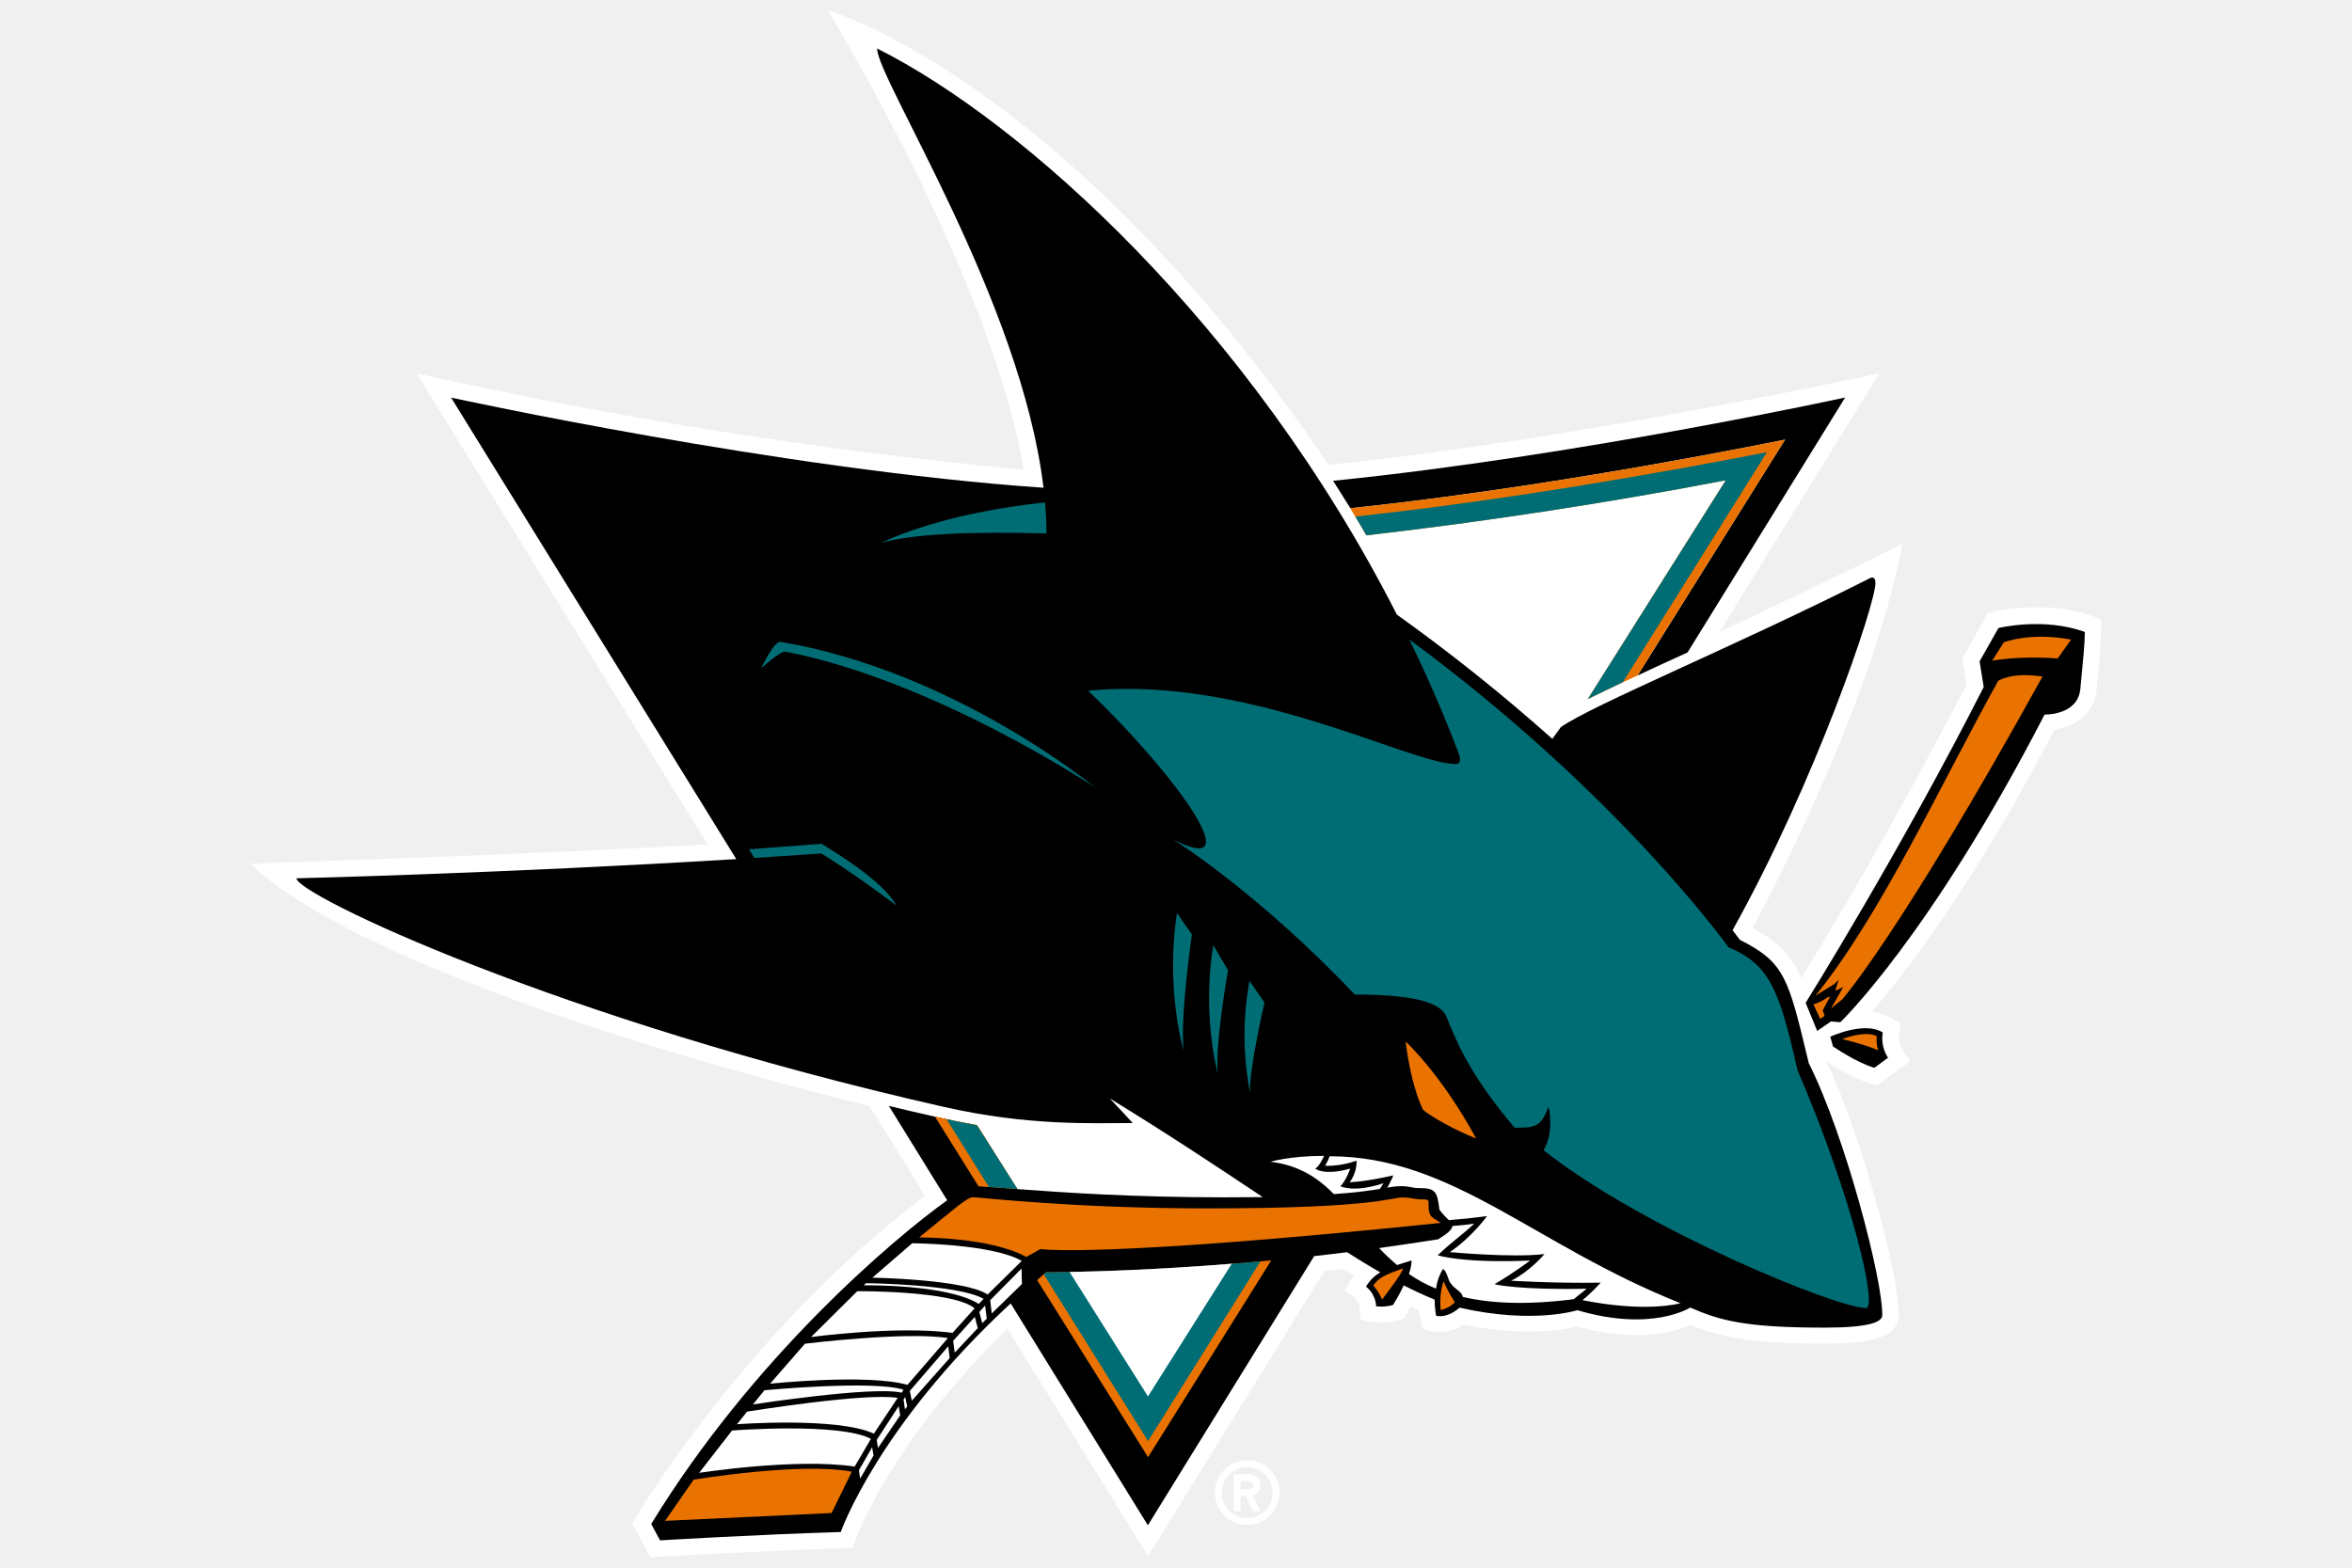
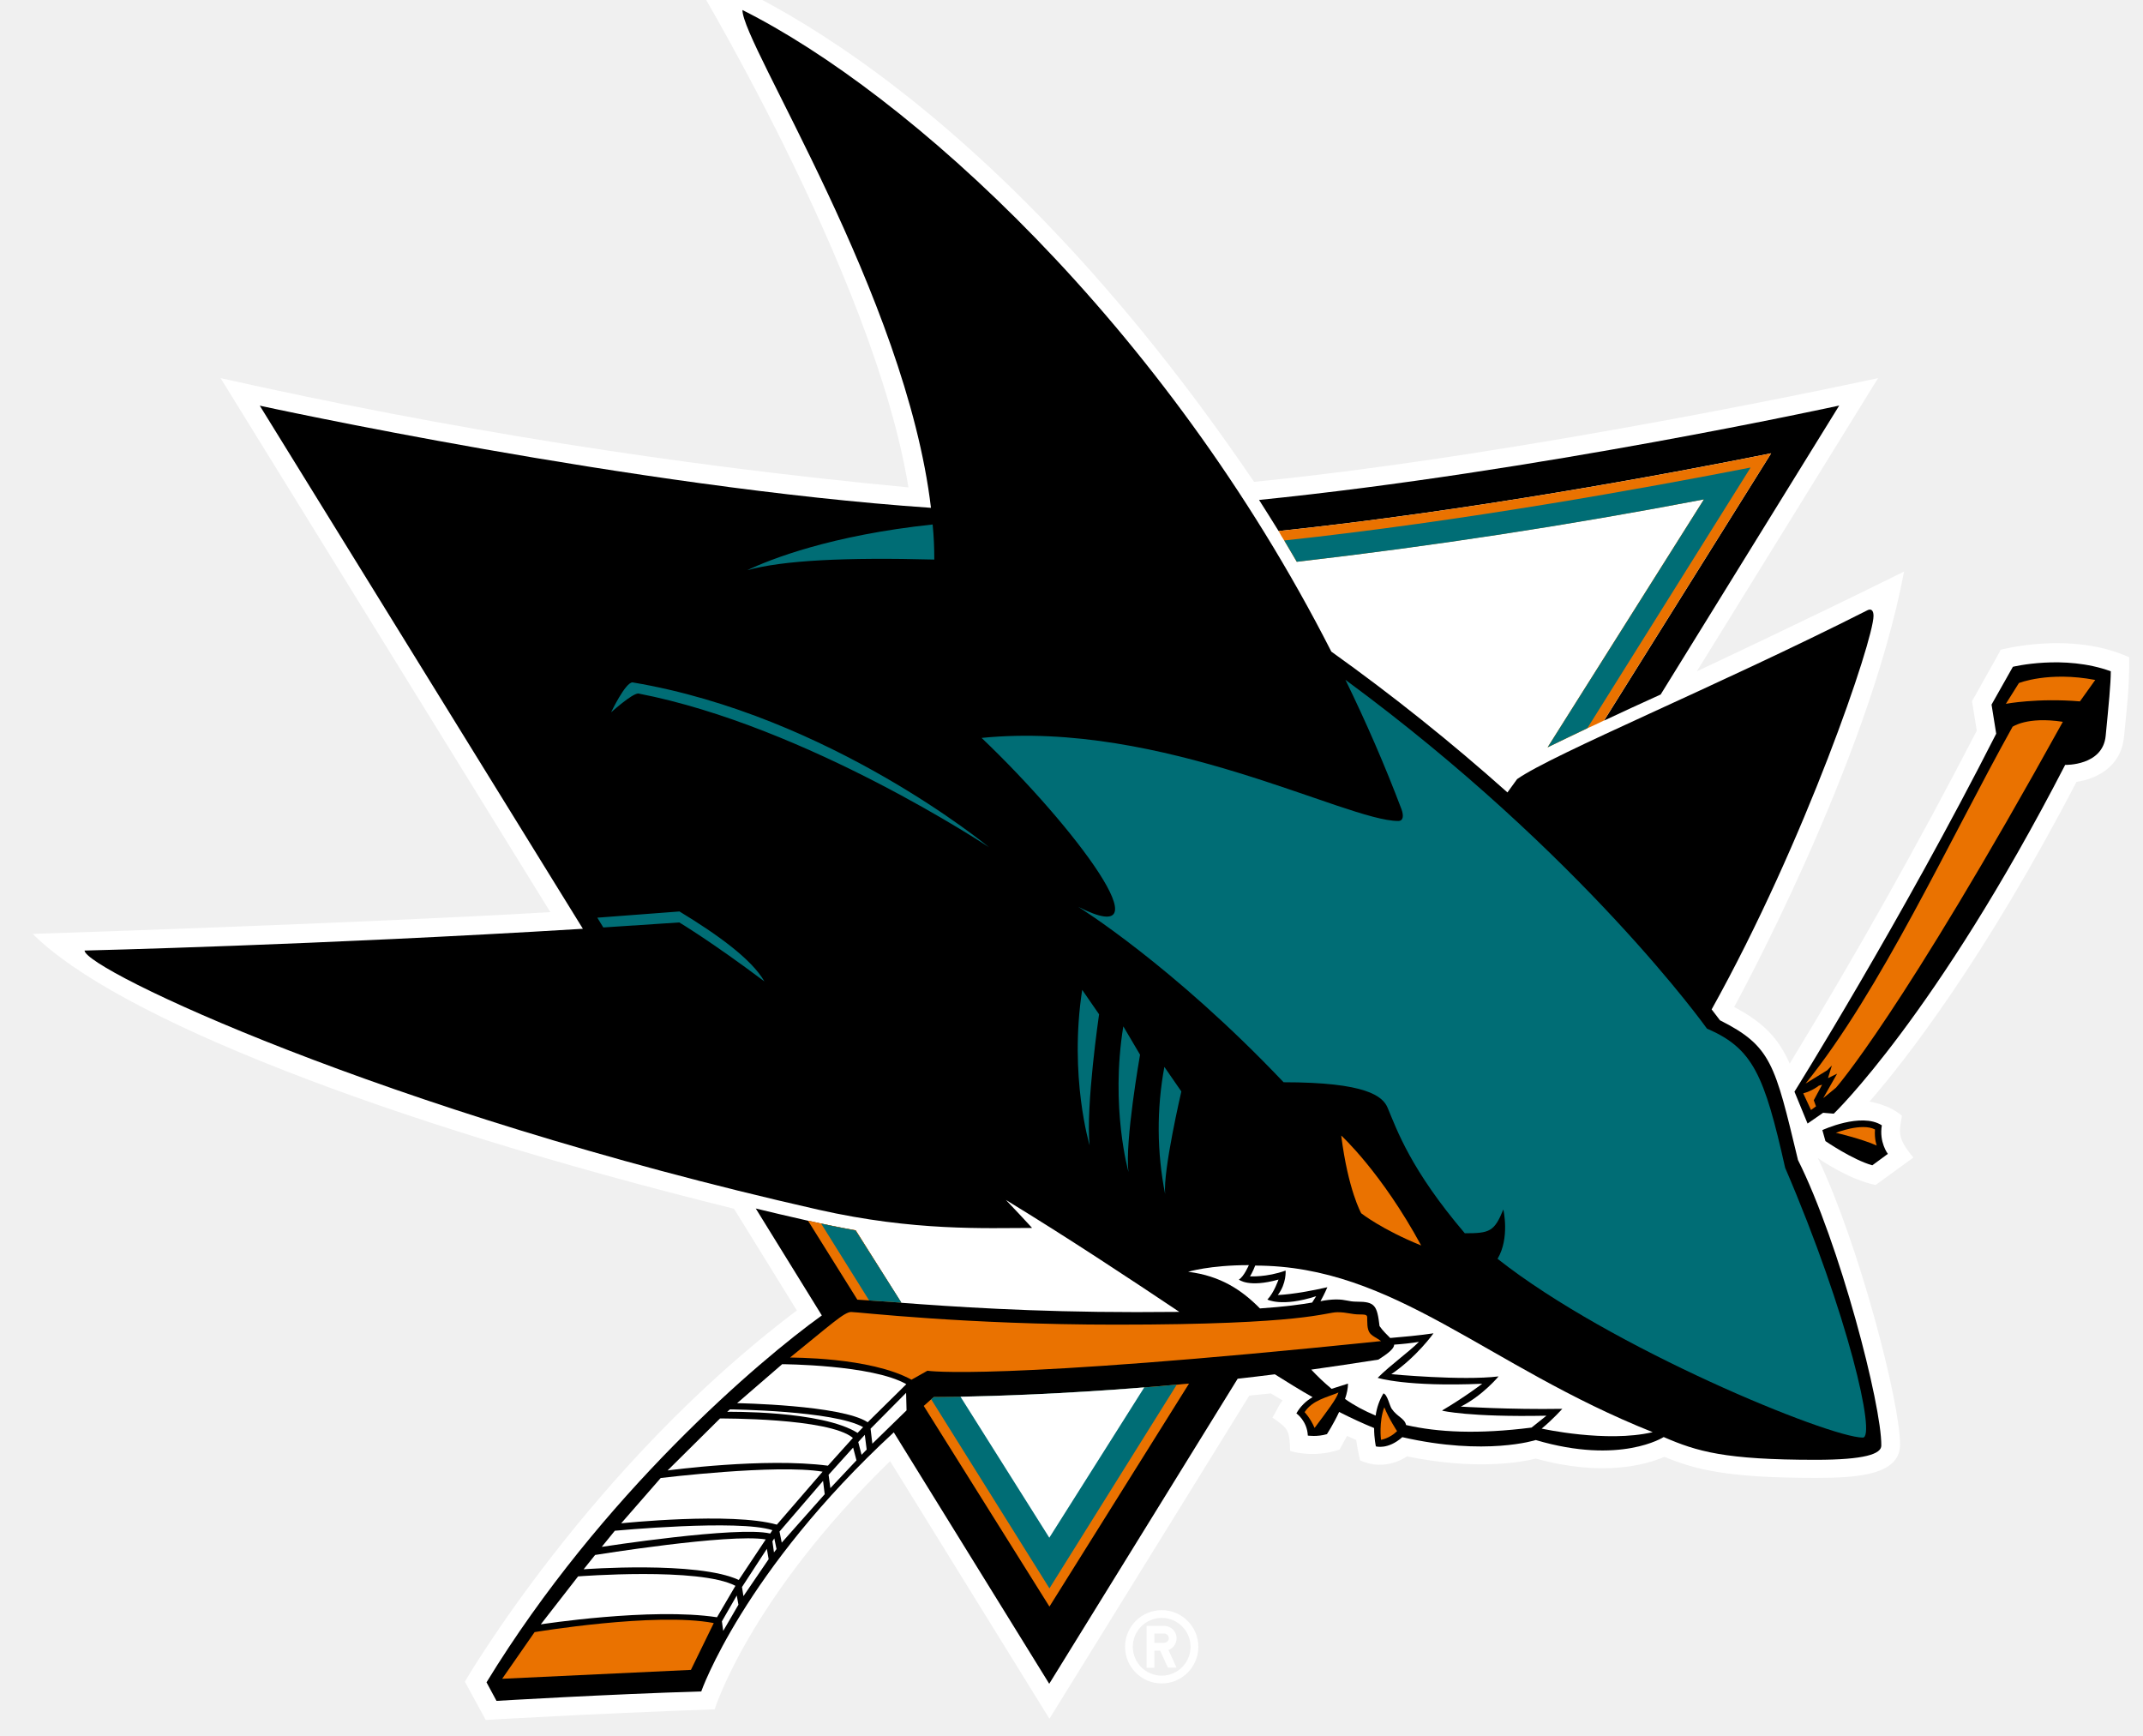
- <svg xmlns="http://www.w3.org/2000/svg" viewBox="0 0 24 16">
-   <path fill="#FFF" d="M20.28 6.263l-.256.457.043.265a48.912 48.912 0 0 1-1.685 2.997c-.103-.233-.238-.37-.5-.51 0 0 1.203-2.186 1.53-3.92-.912.452-1.866.898-1.866.898l1.632-2.64s-3.138.686-5.62.934C10.88.8 8.447.104 8.447.104s1.686 2.76 1.998 4.69A49.7 49.7 0 0 1 4.25 3.81l2.97 4.808c-1.737.102-4.662.196-4.662.196.745.746 3.144 1.69 6.316 2.475l.566.916c-1.865 1.406-2.99 3.343-2.99 3.343l.188.345s.926-.056 2.062-.096c0 0 .31-1 1.58-2.235l1.435 2.32 1.8-2.91.194-.02.107.064c-.03.028-.05.086-.093.154.15.102.153.118.16.3 0 0 .2.07.445-.012l.067-.123.083.037c.012.087.035.183.035.183.23.107.422-.036.422-.036.61.126 1.024.055 1.16.02.605.167.997.055 1.158-.016.278.115.565.19 1.363.19.368 0 .76-.024.76-.3 0-.384-.368-1.798-.74-2.58 0 0 .273.193.52.242l.34-.247c-.154-.183-.125-.235-.103-.377-.122-.103-.292-.127-.292-.127.333-.385 1.03-1.278 1.864-2.878.176-.027.4-.13.428-.406.03-.3.047-.43.047-.716-.527-.24-1.162-.067-1.162-.067z" />
-   <path d="M18.215 4.487L16.71 6.894c.163-.077.337-.156.51-.235l1.608-2.602s-2.734.598-5.225.85c.06.093.117.186.176.28 1.708-.18 3.49-.51 4.435-.7z" />
-   <path d="M18.456 10.847c-.208-.865-.24-1.022-.702-1.255l-.075-.098c.846-1.517 1.458-3.327 1.458-3.543 0-.052-.023-.067-.056-.05-1.347.682-2.826 1.29-3.154 1.52l-.087.12a18.706 18.706 0 0 0-1.586-1.268C12.748 3.316 10.438 1.24 8.95.495c0 .31 1.472 2.577 1.698 4.483-2.665-.182-6.045-.92-6.045-.92l2.91 4.71c-2.39.146-4.488.196-4.488.196 0 .166 2.67 1.442 6.61 2.334.863.195 1.504.164 1.924.164a19.82 19.82 0 0 0-.236-.252c.57.348 1.093.695 1.562 1.008l-.388.002c-.948 0-1.664-.05-2.117-.084l-.41-.652a9.842 9.842 0 0 1-.43-.087c-.18-.04-.353-.082-.47-.11l.595.963c-.558.4-1.986 1.613-3.02 3.304l.09.167s1-.06 1.844-.085c0 0 .378-1.08 1.734-2.333l1.4 2.264 1.697-2.747c.11-.013.222-.025.335-.04.117.074.23.144.34.206a.386.386 0 0 0-.146.146s.097.067.103.2c0 0 .084.013.172-.013 0 0 .06-.092.11-.2.112.057.217.105.315.145 0 .095.016.165.016.165s.107.033.238-.083c.752.172 1.202.026 1.202.026.764.226 1.152-.027 1.152-.027.3.13.55.205 1.368.205.445 0 .592-.053.592-.128.004-.36-.374-1.822-.752-2.575z" />
-   <path d="M18.676 10.58l.028.1s.244.168.422.218l.14-.103s-.08-.104-.054-.257c-.186-.12-.536.043-.536.043zM20.392 6.41l-.192.34.042.262c-.86 1.692-1.817 3.223-1.817 3.223l.118.287.14-.097.096.008s.916-.877 2.084-3.14c0 0 .34.01.365-.263.027-.277.046-.47.046-.58-.422-.154-.884-.04-.884-.04z" />
-   <g fill="#FFF">
-     <path d="M14.116 12.077c-.307.1-.438.03-.438.03.06-.062.1-.18.1-.18-.272.076-.357 0-.357 0 .045-.025.09-.13.09-.13-.354 0-.547.06-.547.06.293.036.484.165.647.33.23-.016.37-.036.47-.053l.036-.057zM15.253 13.105c.208-.123.36-.24.36-.24-.685.03-.942-.053-.942-.053.123-.122.275-.228.372-.324-.073.012-.15.02-.223.025-.002.033-.04.07-.143.135-.205.032-.406.062-.604.09.056.06.116.117.183.173l.148-.047c0 .04-.01.09-.027.138.08.057.173.107.276.15a.523.523 0 0 1 .07-.2c.036.01.055.11.074.138.05.074.117.086.13.147.287.066.65.084 1.13.023l.134-.107c-.7.014-.937-.045-.937-.045z" />
-     <path d="M13.52 11.898s.15.01.322-.052c0 0 .01.115-.07.22 0 0 .147-.002.446-.07 0 0-.025.06-.062.126a.74.74 0 0 1 .138-.016c.097 0 .108.02.192.02.16 0 .18.034.202.22.033.047.07.08.096.107.118-.01.254-.022.39-.042 0 0-.15.212-.38.368 0 0 .636.06.966.02 0 0-.142.172-.34.272 0 0 .44.028.914.02 0 0-.093.103-.186.178 0 0 .584.13 1 .032-1.5-.597-2.326-1.5-3.58-1.5-.02.054-.047.098-.047.098zM7.47 14.6l-.336.432s.992-.154 1.587-.064l.166-.283c-.325-.17-1.416-.085-1.416-.085z" />
-     <path d="M7.624 14.406l-.104.13s1.025-.077 1.397.096l.243-.365c-.33-.055-1.536.14-1.536.14zM7.8 14.19l-.117.144s1.227-.19 1.517-.12l.02-.03c-.303-.1-1.42.005-1.42.005zM8.214 13.714l-.356.408s.993-.104 1.402.012l.412-.477c-.418-.07-1.458.057-1.458.057zM8.748 13.178l-.472.468s.87-.118 1.444-.043l.225-.25c-.215-.182-1.197-.175-1.197-.175z" />
-     <path d="M8.838 13.096l-.025.022s.85-.014 1.174.19l.05-.052c-.264-.15-1.2-.16-1.2-.16z" />
-     <path d="M9.307 12.69l-.405.35s.944.016 1.176.172l.348-.343c-.306-.176-1.12-.18-1.12-.18zM8.765 15.005l.012.086.137-.236-.015-.083zM8.946 14.696l.013.082.227-.333-.016-.093zM9.22 14.284l.014.1.023-.03-.02-.096zM9.284 14.196l.02.1.387-.436-.015-.12zM9.726 13.685l.016.12.235-.25-.03-.115zM9.993 13.39l.03.115.046-.047-.017-.133zM10.104 13.27l.016.135.308-.3-.004-.158zM13.056 15.234a.33.33 0 1 0-.33.33.33.33 0 0 0 .33-.33zm-.59 0a.26.26 0 1 1 .52 0 .26.26 0 0 1-.52 0z" />
-     <path d="M12.86 15.423l-.073-.16a.112.112 0 0 0-.037-.217h-.16v.377h.07v-.154h.052l.07.153h.08zm-.11-.224h-.09v-.084h.09c.022 0 .04.02.04.042s-.018.04-.04.04z" />
+ <svg xmlns="http://www.w3.org/2000/svg" version="1.1" id="Layer_1" x="0px" y="0px" width="435.031px" height="352.309px" viewBox="0 0 435.031 352.309" enable-background="new 0 0 435.031 352.309" xml:space="preserve">
+   <path fill="#FFFFFF" d="M406.089,132.043l-5.77,10.301l0.969,5.974c-11.864,22.956-24.531,45.506-37.98,67.571  c-2.321-5.251-5.364-8.339-11.269-11.494c0,0,27.114-49.294,34.485-88.377c-20.557,10.188-42.059,20.241-42.059,20.241  l36.785-59.505c0,0-70.73,15.462-126.674,21.052C194.217,8.908,139.377-6.779,139.377-6.779s38.002,62.209,45.035,105.71  C137.447,94.487,90.81,87.078,44.779,76.753l66.942,108.394c-39.151,2.297-105.079,4.415-105.079,4.415  c16.792,16.816,70.865,38.093,142.36,55.787l12.758,20.646c-42.037,31.691-67.394,75.35-67.394,75.35l4.237,7.777  c0,0,20.872-1.262,46.477-2.164c0,0,6.987-22.54,35.613-50.376l32.344,52.291l40.572-65.59l4.372-0.45l2.411,1.443  c-0.676,0.629-1.126,1.937-2.096,3.47c3.382,2.299,3.448,2.659,3.606,6.762c0,0,4.508,1.576,10.03-0.271l1.51-2.771l1.872,0.834  c0.271,1.959,0.788,4.125,0.788,4.125c5.184,2.41,9.513-0.812,9.513-0.812c13.748,2.841,23.079,1.24,26.146,0.452  c13.636,3.762,22.472,1.24,26.101-0.36c6.267,2.59,12.735,4.281,30.723,4.281c8.293,0,17.129-0.541,17.129-6.762  c0-8.654-8.295-40.527-16.68-58.153c0,0,6.154,4.352,11.722,5.456l7.663-5.567c-3.471-4.127-2.817-5.297-2.322-8.496  c-2.75-2.323-6.582-2.864-6.582-2.864c7.507-8.679,23.217-28.805,42.015-64.89c3.967-0.609,9.018-2.931,9.646-9.152  c0.678-6.762,1.06-9.692,1.06-16.138c-11.879-5.41-26.191-1.511-26.191-1.511L406.089,132.043z" />
+   <path d="M359.545,92.012l-33.923,54.253c3.675-1.736,7.596-3.516,11.496-5.296l36.244-58.649c0,0-61.624,13.479-117.771,19.159  c1.353,2.096,2.638,4.192,3.966,6.311c38.497-4.057,78.664-11.495,99.965-15.777H359.545z" />
+   <path d="M364.976,235.385c-4.688-19.497-5.41-23.034-15.822-28.288l-1.69-2.209c19.068-34.213,32.862-75.01,32.862-79.878  c0-1.172-0.519-1.51-1.262-1.126c-30.36,15.372-63.695,29.076-71.09,34.26l-1.961,2.705c-11.391-10.167-23.324-19.708-35.749-28.581  C236.321,65.618,184.253,18.826,150.715,2.034c0,6.987,33.178,58.085,38.272,101.045C128.919,98.977,52.735,82.343,52.735,82.343  l65.591,106.182c-53.87,3.292-101.159,4.419-101.159,4.419c0,3.742,60.181,32.502,148.988,52.606  c19.452,4.396,33.9,3.698,43.366,3.698c-1.756-1.909-3.529-3.802-5.319-5.68c12.848,7.843,24.636,15.664,35.207,22.719l-8.744,0.046  c-21.368,0-37.506-1.129-47.717-1.894l-9.241-14.696c-3.245-0.581-6.476-1.236-9.692-1.96c-4.057-0.902-7.956-1.85-10.594-2.48  l13.412,21.707c-12.577,9.015-44.764,36.354-68.07,74.47l2.029,3.767c0,0,22.54-1.354,41.563-1.917c0,0,8.52-24.345,39.084-52.587  l31.555,51.032l38.251-61.918c2.478-0.293,5.003-0.563,7.55-0.901c2.638,1.668,5.184,3.246,7.664,4.642  c-1.376,0.778-2.514,1.917-3.291,3.292c0,0,2.187,1.509,2.321,4.507c0,0,1.895,0.295,3.877-0.293c0,0,1.353-2.072,2.479-4.506  c2.523,1.283,4.891,2.366,7.1,3.269c0,2.142,0.36,3.718,0.36,3.718s2.413,0.744,5.365-1.869c16.95,3.876,27.093,0.585,27.093,0.585  c17.219,5.094,25.965-0.608,25.965-0.608c6.762,2.93,12.398,4.62,30.834,4.62c10.031,0,13.344-1.194,13.344-2.887  c0.091-8.113-8.43-41.064-16.949-58.038H364.976z" />
+   <path d="M369.935,229.368l0.632,2.253c0,0,5.499,3.786,9.512,4.915l3.156-2.323c0,0-1.804-2.345-1.219-5.792  c-4.191-2.703-12.081,0.97-12.081,0.97V229.368z M408.613,135.356l-4.327,7.664l0.946,5.905  c-19.383,38.158-40.954,72.666-40.954,72.666l2.66,6.468l3.154-2.184l2.165,0.179c0,0,20.646-19.766,46.974-70.794  c0,0,7.662,0.225,8.227-5.928c0.608-6.244,1.036-10.594,1.036-13.074c-9.513-3.471-19.926-0.901-19.926-0.901H408.613z" />
+   <g>
+     <path fill="#FFFFFF" d="M267.155,263.11c-6.92,2.253-9.873,0.677-9.873,0.677c1.354-1.399,2.255-4.06,2.255-4.06   c-6.13,1.714-8.047,0-8.047,0c1.014-0.562,2.028-2.93,2.028-2.93c-7.979,0-12.328,1.354-12.328,1.354   c6.604,0.812,10.908,3.719,14.582,7.437c5.185-0.36,8.34-0.81,10.594-1.194l0.811-1.283H267.155z M292.782,286.28   c4.688-2.771,8.115-5.409,8.115-5.409c-15.439,0.675-21.233-1.196-21.233-1.196c2.773-2.749,6.199-5.138,8.386-7.301   c-1.646,0.269-3.381,0.45-5.026,0.562c-0.045,0.744-0.902,1.578-3.224,3.043c-4.62,0.723-9.15,1.399-13.613,2.028   c1.262,1.354,2.614,2.64,4.124,3.901l3.336-1.061c0,0.901-0.226,2.028-0.608,3.111c1.803,1.284,3.9,2.41,6.221,3.38   c0.214-1.595,0.75-3.129,1.579-4.507c0.81,0.225,1.239,2.479,1.667,3.109c1.128,1.668,2.637,1.938,2.93,3.314   c6.47,1.486,14.651,1.893,25.47,0.518l3.021-2.411c-15.778,0.316-21.121-1.013-21.121-1.013L292.782,286.28z" />
+     <path fill="#FFFFFF" d="M253.72,259.075c0,0,3.382,0.225,7.259-1.173c0,0,0.225,2.592-1.578,4.959c0,0,3.313-0.046,10.054-1.577   c0,0-0.564,1.352-1.398,2.839c1.024-0.217,2.065-0.336,3.11-0.36c2.188,0,2.435,0.452,4.327,0.452c3.607,0,4.059,0.767,4.555,4.958   c0.743,1.06,1.577,1.804,2.163,2.413c2.661-0.228,5.725-0.498,8.79-0.948c0,0-3.381,4.779-8.564,8.295   c0,0,14.335,1.354,21.772,0.452c0,0-3.2,3.875-7.663,6.129c0,0,9.917,0.631,20.602,0.451c0,0-2.096,2.321-4.192,4.012   c0,0,13.162,2.932,22.54,0.723c-33.81-13.456-52.428-33.81-80.692-33.81c-0.451,1.216-1.06,2.207-1.06,2.207L253.72,259.075z    M117.355,319.977l-7.572,9.736c0,0,22.359-3.47,35.771-1.441l3.741-6.38c-7.325-3.832-31.916-1.915-31.916-1.915H117.355z" />
+     <path fill="#FFFFFF" d="M120.828,315.604l-2.345,2.93c0,0,23.103-1.735,31.488,2.164l5.477-8.227   c-7.438-1.238-34.621,3.154-34.621,3.154V315.604z M124.794,310.735l-2.637,3.247c0,0,27.656-4.284,34.192-2.705l0.451-0.677   c-6.83-2.256-32.006,0.113-32.006,0.113V310.735z M134.126,300.007l-8.024,9.196c0,0,22.382-2.345,31.601,0.271l9.287-10.751   C157.566,297.144,134.126,300.007,134.126,300.007z M146.162,287.926l-10.639,10.548c0,0,19.609-2.659,32.547-0.969l5.071-5.634   C168.296,287.768,146.162,287.926,146.162,287.926L146.162,287.926z" />
+     <path fill="#FFFFFF" d="M148.19,286.077l-0.563,0.495c0,0,19.159-0.314,26.46,4.282l1.127-1.171   c-5.95-3.38-27.047-3.606-27.047-3.606H148.19z" />
+     <path fill="#FFFFFF" d="M158.762,276.926l-9.128,7.889c0,0,21.277,0.36,26.507,3.878l7.843-7.731   c-6.897-3.967-25.244-4.057-25.244-4.057L158.762,276.926z M146.545,329.106l0.27,1.937l3.088-5.318l-0.339-1.871L146.545,329.106z    M150.625,322.141l0.293,1.847l5.117-7.504l-0.361-2.098L150.625,322.141z M156.801,312.855l0.315,2.253l0.519-0.677l-0.451-2.163   L156.801,312.855z M158.243,310.871l0.451,2.253l8.723-9.827l-0.338-2.703L158.243,310.871z M168.206,299.353l0.36,2.703   l5.296-5.633l-0.676-2.594L168.206,299.353z M174.224,292.705l0.676,2.592l1.036-1.061l-0.382-2.998L174.224,292.705z M176.726,290   l0.361,3.042l6.942-6.762l-0.09-3.562L176.726,290z M243.263,334.267c0-4.108-3.331-7.438-7.438-7.438   c-4.108,0-7.438,3.33-7.438,7.438c0,4.106,3.33,7.437,7.438,7.437l0,0C239.932,341.704,243.263,338.374,243.263,334.267z    M229.964,334.267c0-3.236,2.624-5.86,5.86-5.86c3.237,0,5.859,2.624,5.859,5.86c0,3.237-2.622,5.86-5.859,5.86   C232.588,340.128,229.964,337.505,229.964,334.267L229.964,334.267z" />
+     <path fill="#FFFFFF" d="M238.844,338.525l-1.645-3.604c1.308-0.484,1.974-1.937,1.49-3.245c-0.361-0.975-1.284-1.628-2.323-1.646   h-3.607v8.495h1.579v-3.47h1.17l1.579,3.45h1.803L238.844,338.525z M236.367,333.477h-2.028v-1.893h2.028   c0.494,0,0.899,0.449,0.899,0.947c0,0.495-0.405,0.901-0.899,0.901V333.477z" />
  </g>
-   <g fill="#EA7200">
-     <path d="M14.104 13.262c.116-.156.194-.256.214-.318-.103.044-.234.068-.305.177 0 0 .05.05.09.142zM14.7 13.37s.077-.01.146-.078c0 0-.073-.11-.115-.215-.05.13-.03.292-.03.292zM14.343 10.63c.062.492.18.7.18.7s.186.147.54.29c-.358-.66-.72-.99-.72-.99zM10.474 12.828l.142-.08s.585.095 4.086-.267c-.084-.06-.125-.048-.125-.187 0-.045.007-.053-.068-.053-.078 0-.11-.02-.2-.02-.113 0-.28.112-1.995.112-1.365 0-2.32-.114-2.385-.114-.062 0-.186.116-.55.41 0 .002.718-.007 1.094.2zM8.69 15.02c-.526-.1-1.612.082-1.612.082l-.292.42 1.7-.08.205-.42zM20.388 6.952c-.568 1.02-1.188 2.375-1.863 3.21l.195-.12.042-.043-.035.114.082-.04-.125.22.115-.094s.58-.65 2.043-3.294c-.325-.05-.455.046-.455.046zM20.447 6.555l-.118.188s.285-.054.667-.022l.138-.193c-.42-.08-.688.028-.688.028z" />
-     <path d="M18.642 10.183s-.054.044-.138.067l.07.15.045-.033-.02-.055.075-.14-.033.01zM19.15 10.575c-.12-.062-.352.03-.352.03s.235.055.368.115c0 0-.022-.054-.016-.145zM12.862 12.873a26.917 26.917 0 0 1-1.948.11l-.24.002c-.01.007-.015.014-.024.02l-.067.06 1.132 1.807 1.257-2.008c-.037.002-.073.006-.11.01M16.56 6.963c.05-.022.1-.045.15-.07l1.505-2.406c-.943.19-2.727.52-4.436.7.016.03.032.057.05.085l.113.192a50.868 50.868 0 0 0 3.667-.562l-1.408 2.233.36-.172M9.97 11.483a9.842 9.842 0 0 1-.43-.087l.445.712.106.007.29.02-.41-.652z" />
+   <g>
+     <path fill="#EA7200" d="M266.883,289.819c2.616-3.516,4.373-5.771,4.824-7.168c-2.322,0.993-5.274,1.532-6.874,3.991   c0,0,1.127,1.126,2.029,3.198L266.883,289.819z M280.317,292.254c0,0,1.735-0.226,3.291-1.758c0,0-1.644-2.48-2.592-4.846   c-1.126,2.929-0.676,6.579-0.676,6.579L280.317,292.254z M272.271,230.495c1.396,11.089,4.058,15.776,4.058,15.776   s4.192,3.312,12.171,6.537C280.431,237.933,272.271,230.495,272.271,230.495z M185.065,280.037l3.201-1.803   c0,0,13.186,2.14,92.098-6.018c-1.895-1.354-2.818-1.083-2.818-4.216c0-1.014,0.157-1.194-1.532-1.194   c-1.759,0-2.48-0.45-4.509-0.45c-2.547,0-6.311,2.522-44.966,2.522c-30.767,0-52.292-2.568-53.758-2.568   c-1.397,0-4.192,2.615-12.396,9.24c0,0.046,16.184-0.157,24.658,4.509L185.065,280.037z M144.855,329.442   c-11.856-2.253-36.334,1.85-36.334,1.85l-6.582,9.467l38.318-1.804l4.621-9.467L144.855,329.442z M408.525,147.572   c-12.804,22.991-26.778,53.554-41.993,72.373l4.396-2.703l0.946-0.97l-0.789,2.569l1.85-0.901l-2.818,4.959l2.591-2.12   c0,0,13.075-14.648,46.05-74.266c-7.324-1.126-10.256,1.037-10.256,1.037L408.525,147.572z M409.853,138.624l-2.659,4.238   c0,0,6.424-1.217,15.034-0.495l3.109-4.351c-9.466-1.803-15.506,0.632-15.506,0.632L409.853,138.624z" />
+     <path fill="#EA7200" d="M369.169,220.419c0,0-1.217,0.991-3.112,1.511l1.579,3.38l1.015-0.742l-0.451-1.24l1.69-3.155l-0.743,0.225   L369.169,220.419z M380.621,229.255c-2.706-1.397-7.935,0.677-7.935,0.677s5.297,1.24,8.294,2.592   C380.98,232.523,380.484,231.306,380.621,229.255L380.621,229.255z M238.89,281.051c-14.602,1.357-29.247,2.186-43.907,2.48   l-5.41,0.043c-0.225,0.16-0.338,0.317-0.541,0.452l-1.51,1.352l25.515,40.73l28.333-45.261c-0.834,0.046-1.646,0.136-2.479,0.227    M322.243,147.821c1.125-0.497,2.252-1.015,3.38-1.579l33.923-54.23c-21.256,4.283-61.466,11.721-99.987,15.777   c0.36,0.677,0.722,1.285,1.128,1.916l2.546,4.328c27.697-3.216,55.268-7.441,82.654-12.667l-31.736,50.332l8.114-3.876    M173.705,249.721c-3.245-0.583-6.476-1.236-9.692-1.963l10.03,16.05l2.389,0.157l6.537,0.45l-9.241-14.694H173.705z" />
  </g>
-   <g fill="#006D75">
-     <path d="M12.568 12.898c-.75.06-1.343.078-1.654.084-.154.003-.24.003-.24.003-.01.007-.015.014-.024.02l1.065 1.703 1.147-1.835c-.1.01-.198.018-.294.025zM10.092 12.115l.29.02-.413-.65a9.842 9.842 0 0 1-.31-.062l.432.692zM17.61 4.902l-1.408 2.233c.106-.053.228-.11.358-.173l1.47-2.347c-.93.182-2.592.484-4.2.657l.113.192a49.69 49.69 0 0 0 3.667-.562zM10.678 5.444c0-.104-.004-.21-.015-.316-.915.097-1.462.313-1.67.412.32-.09.89-.117 1.685-.096zM17.637 9.667s-1.114-1.564-3.256-3.14c.183.375.353.764.505 1.166.02.056.018.105-.03.105-.47 0-2.125-.91-3.752-.748.845.805 1.686 1.934.87 1.52 0 0 .85.526 1.85 1.58.744 0 .893.125.937.23.084.2.207.557.695 1.13.224 0 .265-.014.347-.214 0 0 .06.256-.052.444 1.016.803 2.988 1.61 3.29 1.61.12 0-.13-1.104-.7-2.43-.188-.838-.29-1.074-.703-1.253zM8.38 8.71s.29.173.768.532c-.117-.203-.426-.424-.765-.63l-.74.056.054.088.683-.045zM12.75 10.012a3.037 3.037 0 0 0 .007 1.145c-.02-.212.146-.924.146-.924l-.152-.22zM12.38 9.648c-.118.73.047 1.31.047 1.31-.035-.267.104-1.056.104-1.056l-.15-.254zM12.01 9.318c-.12.78.067 1.4.067 1.4-.036-.353.085-1.18.085-1.18l-.152-.22zM11.17 8.034S9.738 6.848 7.96 6.55c-.065 0-.193.27-.193.27s.188-.17.245-.17c1.522.294 3.158 1.384 3.158 1.384z" />
+   <g>
+     <path fill="#006D75" d="M232.263,281.616c-16.905,1.352-30.271,1.756-37.28,1.893c-3.471,0.065-5.41,0.065-5.41,0.065   c-0.225,0.16-0.338,0.317-0.541,0.452l24.005,38.384l25.853-41.359C236.635,281.275,234.425,281.457,232.263,281.616z    M176.455,263.966l6.537,0.45l-9.309-14.65c-2.336-0.429-4.667-0.895-6.987-1.396l9.736,15.596H176.455z M345.908,101.366   l-31.734,50.332c2.388-1.195,5.138-2.479,8.069-3.899l33.132-52.901c-20.961,4.103-58.422,10.909-94.666,14.809l2.547,4.328   C290.955,110.842,318.524,106.616,345.908,101.366L345.908,101.366z M189.664,113.582c0-2.344-0.091-4.733-0.339-7.122   c-20.623,2.186-32.953,7.055-37.641,9.286C158.896,113.719,171.745,113.11,189.664,113.582z M346.516,208.79   c0,0-25.107-35.271-73.389-70.797c4.125,8.453,7.957,17.22,11.383,26.282c0.45,1.262,0.405,2.367-0.677,2.367   c-10.594,0-47.896-20.512-84.568-16.86c19.046,18.144,38.001,43.612,19.61,34.282c0,0,19.158,11.855,41.697,35.612   c16.771,0,20.128,2.817,21.119,5.184c1.896,4.509,4.667,12.555,15.666,25.47c5.049,0,5.974-0.315,7.821-4.823   c0,0,1.352,5.771-1.172,10.008c22.9,18.101,67.348,36.288,74.155,36.288c2.704,0-2.93-24.884-15.776-54.771   c-4.239-18.887-6.537-24.205-15.848-28.24H346.516z M137.867,187.219c0,0,6.537,3.899,17.31,11.991   c-2.637-4.577-9.602-9.557-17.242-14.201l-16.68,1.263l1.217,1.984l15.395-1.016V187.219z M236.367,216.565   c-1.585,8.533-1.531,17.294,0.156,25.809c-0.45-4.779,3.291-20.826,3.291-20.826l-3.427-4.961L236.367,216.565z M228.026,208.36   c-2.66,16.453,1.06,29.527,1.06,29.527c-0.789-6.02,2.345-23.803,2.345-23.803l-3.381-5.725H228.026z M219.686,200.924   c-2.705,17.58,1.51,31.554,1.51,31.554c-0.811-7.956,1.917-26.596,1.917-26.596L219.686,200.924L219.686,200.924z M200.753,171.964   c0,0-32.277-26.735-72.353-33.453c-1.465,0-4.35,6.086-4.35,6.086s4.238-3.832,5.522-3.832   C163.878,147.392,200.753,171.964,200.753,171.964z" />
  </g>
-   <path fill="#FFF" d="M11.715 14.25l.854-1.352c-.752.06-1.344.078-1.655.084l.8 1.27z" />
+   <path fill="#FFFFFF" d="M213.037,312.087l19.249-30.471c-16.95,1.352-30.293,1.756-37.303,1.893l18.032,28.624L213.037,312.087z" />
</svg>
